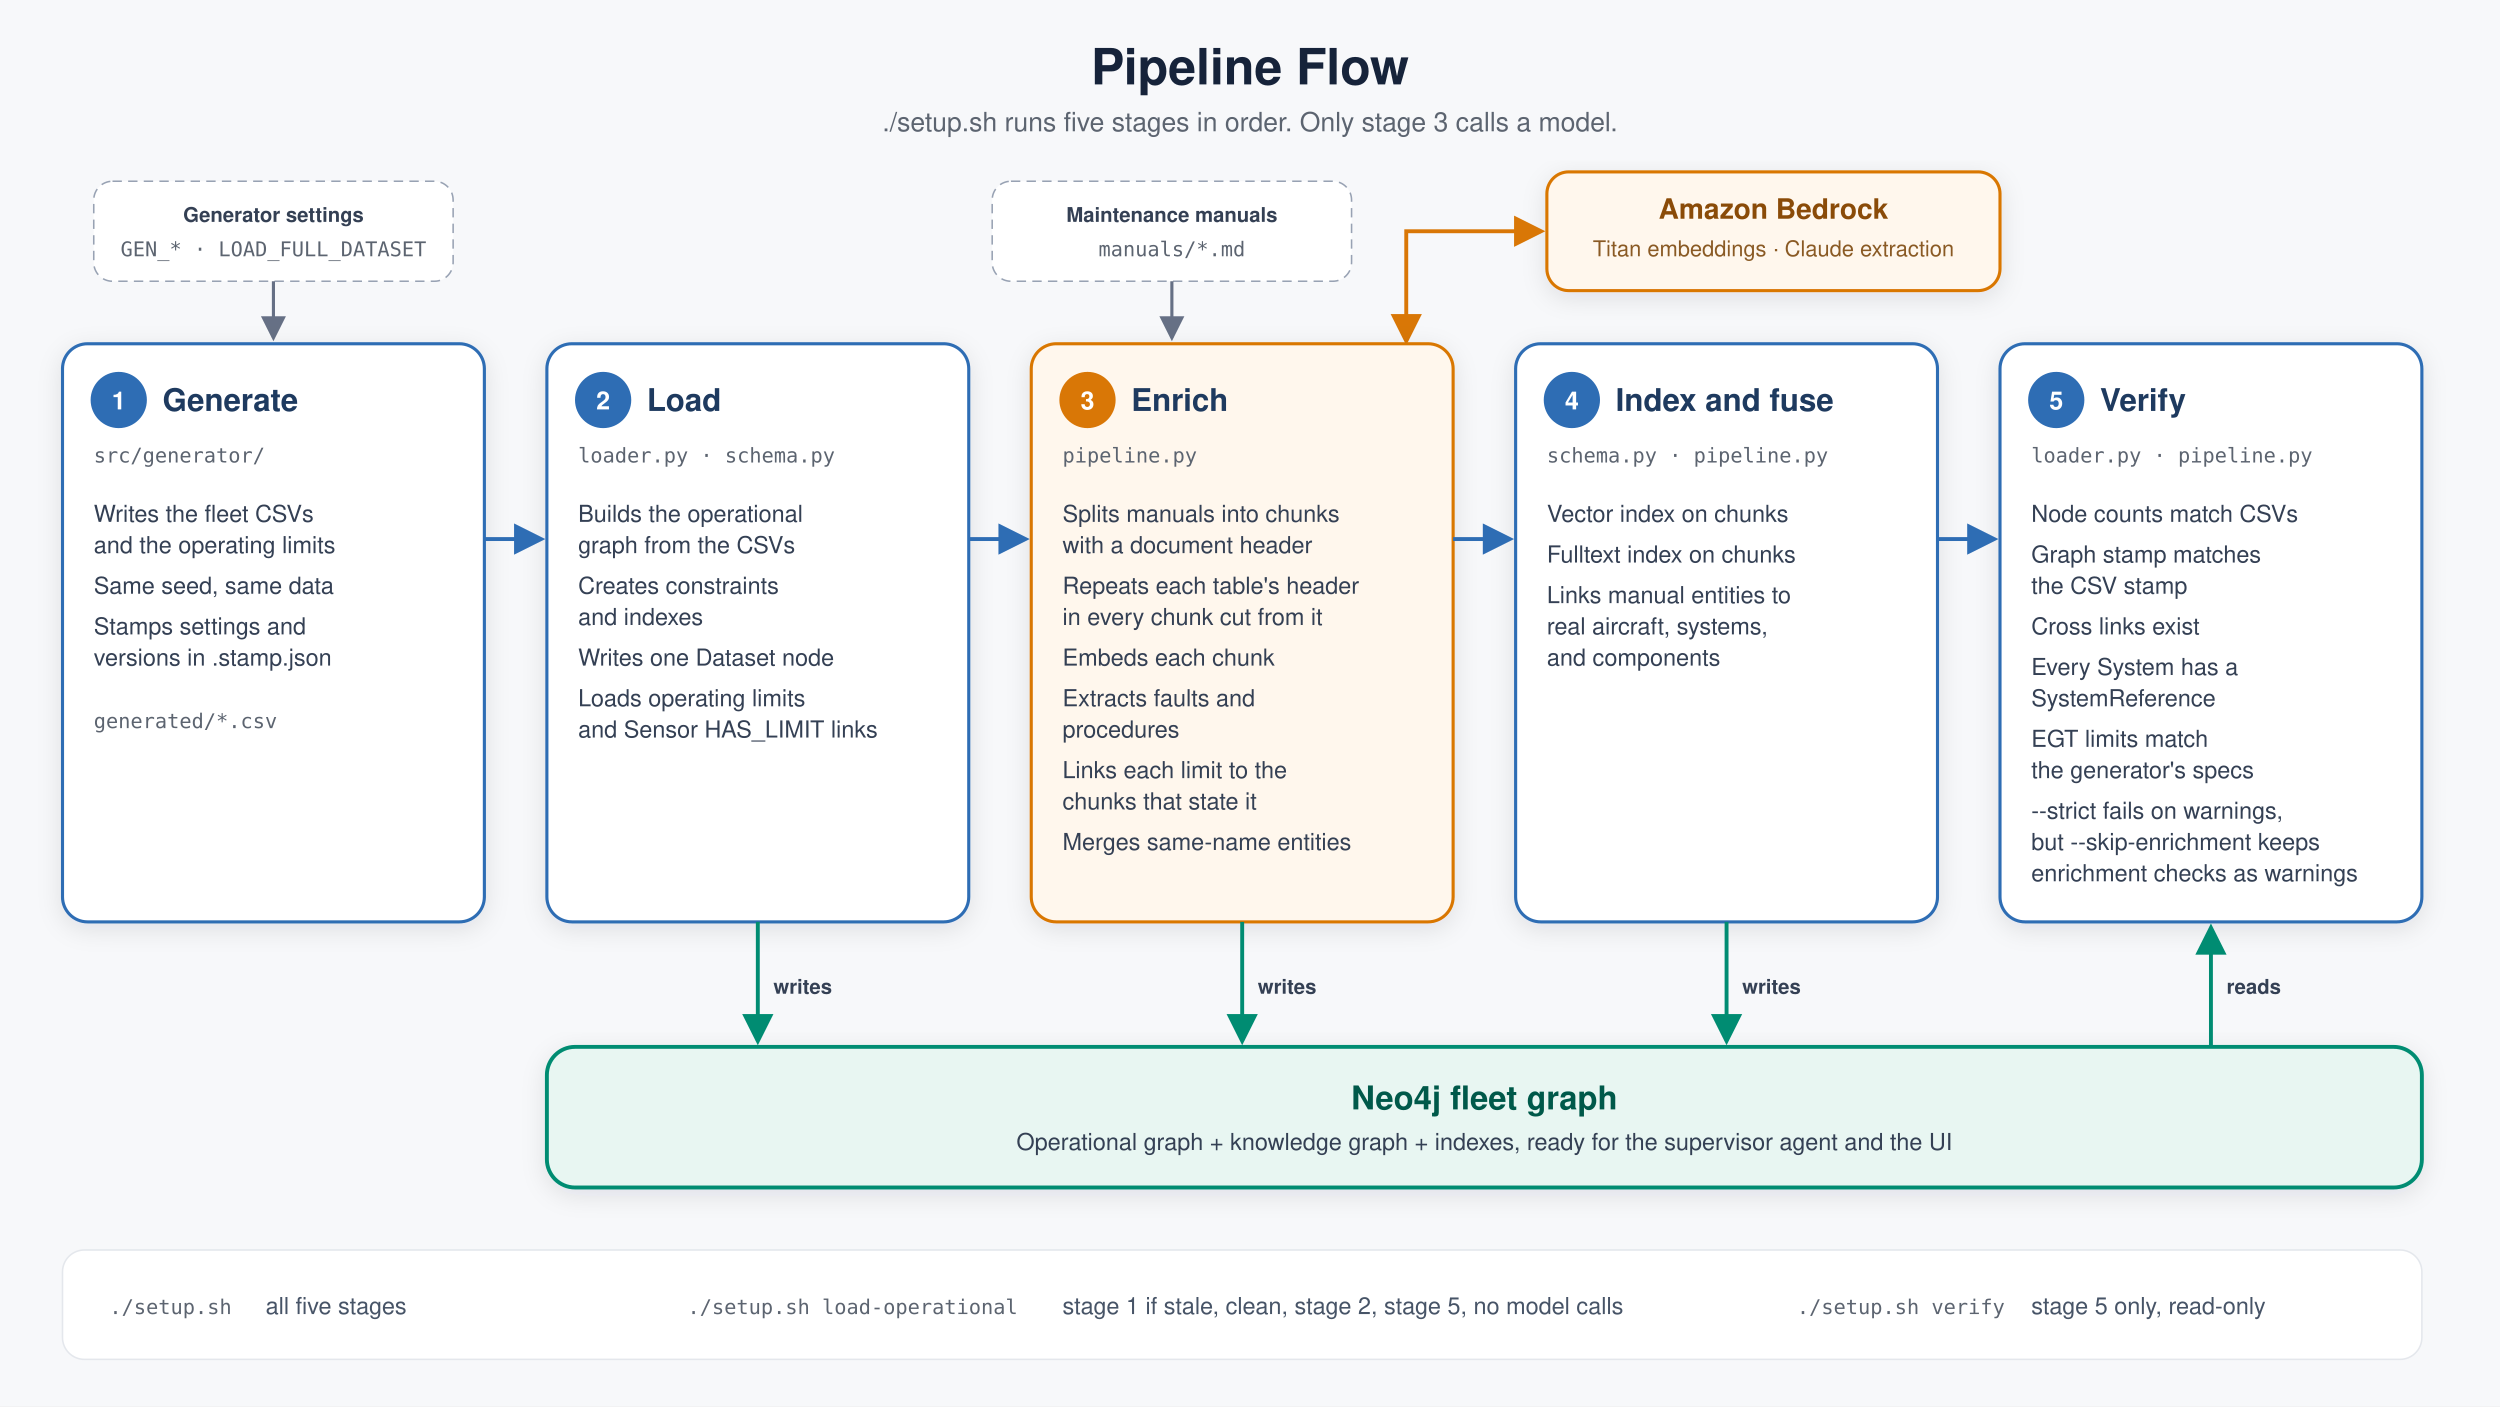
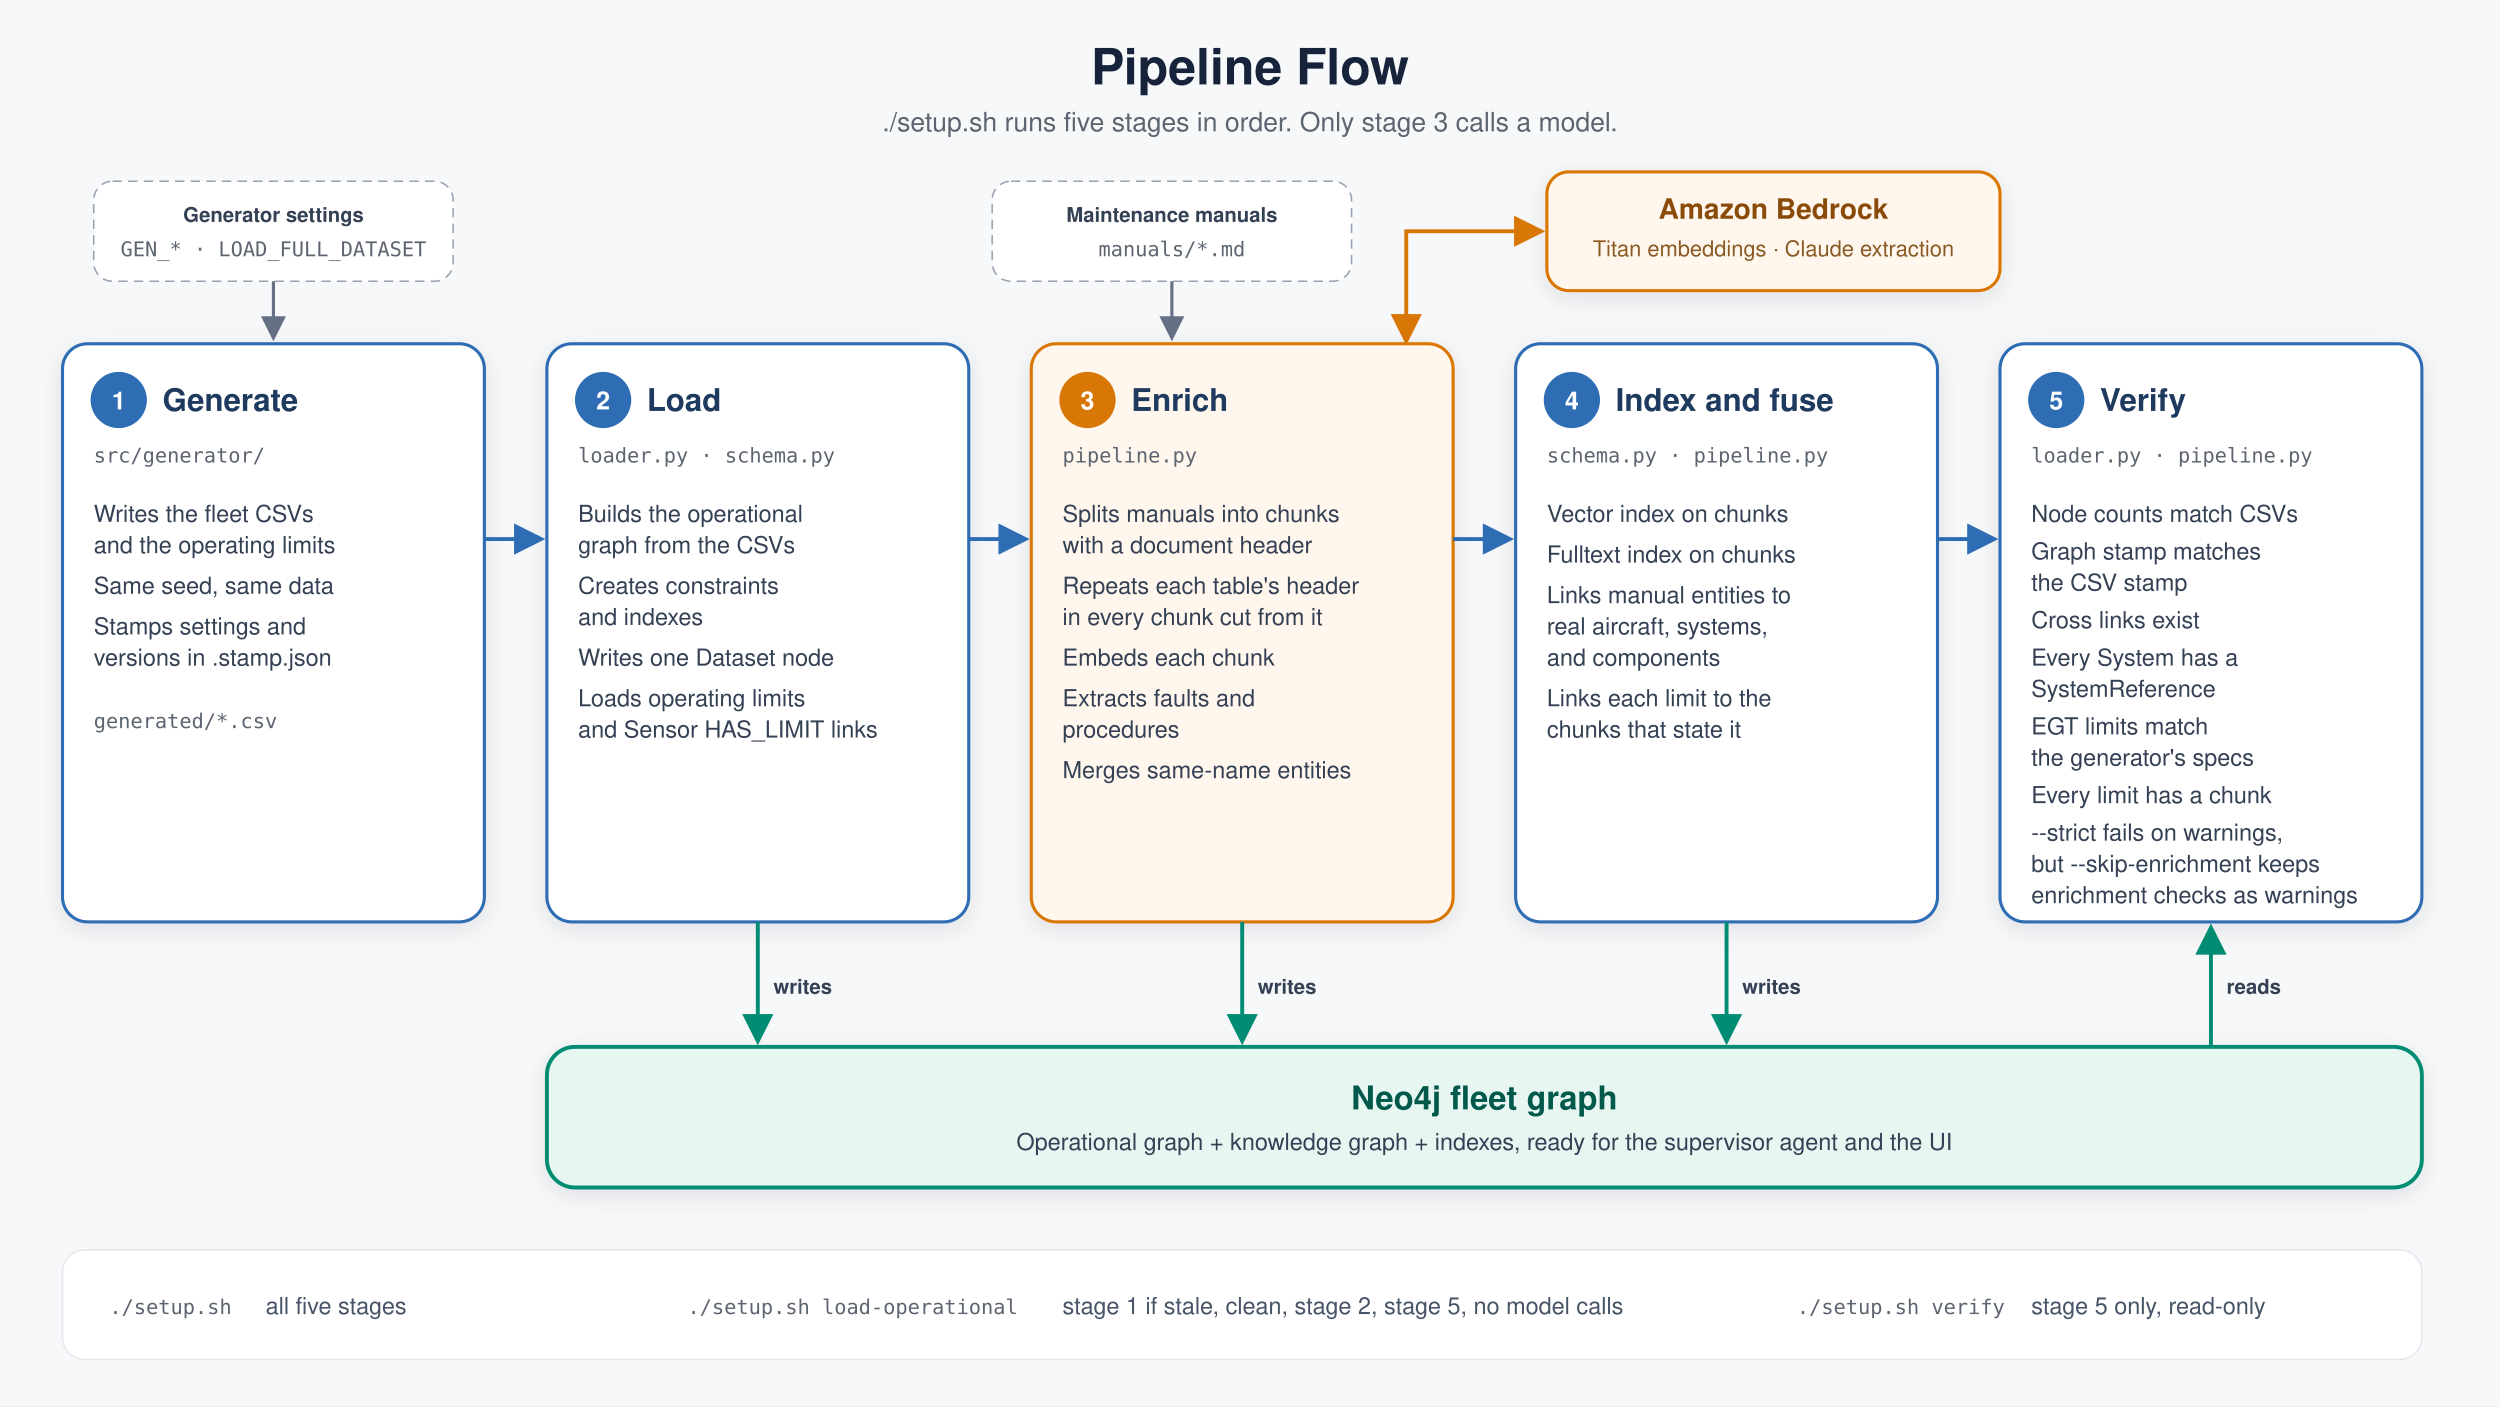
<svg xmlns="http://www.w3.org/2000/svg" width="1600" height="900" viewBox="0 0 1600 900" font-family="'Helvetica Neue', Helvetica, Arial, sans-serif">
  <style>
    .h1 { font-size: 32px; font-weight: 700; fill: #16233A; }
    .sub { font-size: 17px; fill: #5C6470; }
    .t { font-size: 20px; font-weight: 700; fill: #1E3A5F; }
    .s { font-size: 15px; fill: #344054; }
    .m { font-size: 13px; fill: #5C6470; font-family: Menlo, Consolas, monospace; }
    .lbl { font-size: 13px; font-weight: 600; fill: #344054; }
    .num { font-size: 16px; font-weight: 700; fill: #FFFFFF; }
  </style>
  <defs>
    <filter id="shadow" x="-15%" y="-15%" width="130%" height="140%">
      <feDropShadow dx="0" dy="4" stdDeviation="8" flood-color="#101828" flood-opacity="0.10" />
    </filter>
    <marker id="a-blue" viewBox="0 0 10 10" refX="8.5" refY="5" markerWidth="8" markerHeight="8" orient="auto-start-reverse">
      <path d="M0,0 L10,5 L0,10 Z" fill="#2E6DB4" />
    </marker>
    <marker id="a-teal" viewBox="0 0 10 10" refX="8.5" refY="5" markerWidth="8" markerHeight="8" orient="auto-start-reverse">
      <path d="M0,0 L10,5 L0,10 Z" fill="#008C72" />
    </marker>
    <marker id="a-orange" viewBox="0 0 10 10" refX="8.5" refY="5" markerWidth="8" markerHeight="8" orient="auto-start-reverse">
      <path d="M0,0 L10,5 L0,10 Z" fill="#D97706" />
    </marker>
    <marker id="a-slate" viewBox="0 0 10 10" refX="8.5" refY="5" markerWidth="8" markerHeight="8" orient="auto-start-reverse">
      <path d="M0,0 L10,5 L0,10 Z" fill="#667085" />
    </marker>
  </defs>
  <rect width="1600" height="900" fill="#F7F8FA" />
  <text x="800" y="54" text-anchor="middle" class="h1">Pipeline Flow</text>
  <text x="800" y="84" text-anchor="middle" class="sub">./setup.sh runs five stages in order. Only stage 3 calls a model.</text>
  <rect x="60" y="116" width="230" height="64" rx="12" fill="#FFFFFF" stroke="#98A2B3" stroke-dasharray="6 4" />
  <text x="175" y="142" text-anchor="middle" class="lbl">Generator settings</text>
  <text x="175" y="164" text-anchor="middle" class="m">GEN_* · LOAD_FULL_DATASET</text>
  <path d="M175,180 V216" fill="none" stroke="#667085" stroke-width="2" marker-end="url(#a-slate)" />
  <rect x="635" y="116" width="230" height="64" rx="12" fill="#FFFFFF" stroke="#98A2B3" stroke-dasharray="6 4" />
  <text x="750" y="142" text-anchor="middle" class="lbl">Maintenance manuals</text>
  <text x="750" y="164" text-anchor="middle" class="m">manuals/*.md</text>
  <path d="M750,180 V216" fill="none" stroke="#667085" stroke-width="2" marker-end="url(#a-slate)" />
  <rect x="990" y="110" width="290" height="76" rx="14" fill="#FFF7ED" stroke="#D97706" stroke-width="2" filter="url(#shadow)" />
  <text x="1135" y="140" text-anchor="middle" font-size="18" font-weight="700" fill="#8A4B08">Amazon Bedrock</text>
  <text x="1135" y="164" text-anchor="middle" font-size="14" fill="#8A5A24">Titan embeddings · Claude extraction</text>
  <path d="M900,218 V148 H986" fill="none" stroke="#D97706" stroke-width="2.5" marker-start="url(#a-orange)" marker-end="url(#a-orange)" />
  <g filter="url(#shadow)">
    <rect x="40" y="220" width="270" height="370" rx="16" fill="#FFFFFF" stroke="#2E6DB4" stroke-width="2" />
    <rect x="350" y="220" width="270" height="370" rx="16" fill="#FFFFFF" stroke="#2E6DB4" stroke-width="2" />
    <rect x="660" y="220" width="270" height="370" rx="16" fill="#FFF7ED" stroke="#D97706" stroke-width="2" />
    <rect x="970" y="220" width="270" height="370" rx="16" fill="#FFFFFF" stroke="#2E6DB4" stroke-width="2" />
    <rect x="1280" y="220" width="270" height="370" rx="16" fill="#FFFFFF" stroke="#2E6DB4" stroke-width="2" />
  </g>
  <circle cx="76" cy="256" r="18" fill="#2E6DB4" />
  <text x="76" y="262" text-anchor="middle" class="num">1</text>
  <text x="104" y="263" class="t">Generate</text>
  <text x="60" y="296" class="m">src/generator/</text>
  <text x="60" y="334" class="s">Writes the fleet CSVs</text>
  <text x="60" y="354" class="s">and the operating limits</text>
  <text x="60" y="380" class="s">Same seed, same data</text>
  <text x="60" y="406" class="s">Stamps settings and</text>
  <text x="60" y="426" class="s">versions in .stamp.json</text>
  <text x="60" y="466" class="m">generated/*.csv</text>
  <circle cx="386" cy="256" r="18" fill="#2E6DB4" />
  <text x="386" y="262" text-anchor="middle" class="num">2</text>
  <text x="414" y="263" class="t">Load</text>
  <text x="370" y="296" class="m">loader.py · schema.py</text>
  <text x="370" y="334" class="s">Builds the operational</text>
  <text x="370" y="354" class="s">graph from the CSVs</text>
  <text x="370" y="380" class="s">Creates constraints</text>
  <text x="370" y="400" class="s">and indexes</text>
  <text x="370" y="426" class="s">Writes one Dataset node</text>
  <text x="370" y="452" class="s">Loads operating limits</text>
  <text x="370" y="472" class="s">and Sensor HAS_LIMIT links</text>
  <circle cx="696" cy="256" r="18" fill="#D97706" />
  <text x="696" y="262" text-anchor="middle" class="num">3</text>
  <text x="724" y="263" class="t" fill="#8A4B08">Enrich</text>
  <text x="680" y="296" class="m">pipeline.py</text>
  <text x="680" y="334" class="s">Splits manuals into chunks</text>
  <text x="680" y="354" class="s">with a document header</text>
  <text x="680" y="380" class="s">Repeats each table's header</text>
  <text x="680" y="400" class="s">in every chunk cut from it</text>
  <text x="680" y="426" class="s">Embeds each chunk</text>
  <text x="680" y="452" class="s">Extracts faults and</text>
  <text x="680" y="472" class="s">procedures</text>
-   <text x="680" y="498" class="s">Links each limit to the</text>
-   <text x="680" y="518" class="s">chunks that state it</text>
-   <text x="680" y="544" class="s">Merges same-name entities</text>
+   <text x="680" y="498" class="s">Merges same-name entities</text>
  <circle cx="1006" cy="256" r="18" fill="#2E6DB4" />
  <text x="1006" y="262" text-anchor="middle" class="num">4</text>
  <text x="1034" y="263" class="t">Index and fuse</text>
  <text x="990" y="296" class="m">schema.py · pipeline.py</text>
  <text x="990" y="334" class="s">Vector index on chunks</text>
  <text x="990" y="360" class="s">Fulltext index on chunks</text>
  <text x="990" y="386" class="s">Links manual entities to</text>
  <text x="990" y="406" class="s">real aircraft, systems,</text>
  <text x="990" y="426" class="s">and components</text>
+   <text x="990" y="452" class="s">Links each limit to the</text>
+   <text x="990" y="472" class="s">chunks that state it</text>
  <circle cx="1316" cy="256" r="18" fill="#2E6DB4" />
  <text x="1316" y="262" text-anchor="middle" class="num">5</text>
  <text x="1344" y="263" class="t">Verify</text>
  <text x="1300" y="296" class="m">loader.py · pipeline.py</text>
  <text x="1300" y="334" class="s">Node counts match CSVs</text>
-   <text x="1300" y="360" class="s">Graph stamp matches</text>
-   <text x="1300" y="380" class="s">the CSV stamp</text>
-   <text x="1300" y="406" class="s">Cross links exist</text>
-   <text x="1300" y="432" class="s">Every System has a</text>
-   <text x="1300" y="452" class="s">SystemReference</text>
-   <text x="1300" y="478" class="s">EGT limits match</text>
-   <text x="1300" y="498" class="s">the generator's specs</text>
-   <text x="1300" y="524" class="s">--strict fails on warnings,</text>
-   <text x="1300" y="544" class="s">but --skip-enrichment keeps</text>
-   <text x="1300" y="564" class="s">enrichment checks as warnings</text>
+   <text x="1300" y="358" class="s">Graph stamp matches</text>
+   <text x="1300" y="378" class="s">the CSV stamp</text>
+   <text x="1300" y="402" class="s">Cross links exist</text>
+   <text x="1300" y="426" class="s">Every System has a</text>
+   <text x="1300" y="446" class="s">SystemReference</text>
+   <text x="1300" y="470" class="s">EGT limits match</text>
+   <text x="1300" y="490" class="s">the generator's specs</text>
+   <text x="1300" y="514" class="s">Every limit has a chunk</text>
+   <text x="1300" y="538" class="s">--strict fails on warnings,</text>
+   <text x="1300" y="558" class="s">but --skip-enrichment keeps</text>
+   <text x="1300" y="578" class="s">enrichment checks as warnings</text>
  <path d="M310,345 H346" fill="none" stroke="#2E6DB4" stroke-width="2.5" marker-end="url(#a-blue)" />
  <path d="M620,345 H656" fill="none" stroke="#2E6DB4" stroke-width="2.5" marker-end="url(#a-blue)" />
  <path d="M930,345 H966" fill="none" stroke="#2E6DB4" stroke-width="2.5" marker-end="url(#a-blue)" />
  <path d="M1240,345 H1276" fill="none" stroke="#2E6DB4" stroke-width="2.5" marker-end="url(#a-blue)" />
  <rect x="350" y="670" width="1200" height="90" rx="18" fill="#E8F6F2" stroke="#008C72" stroke-width="2.5" filter="url(#shadow)" />
  <text x="950" y="710" text-anchor="middle" font-size="21" font-weight="700" fill="#00594A">Neo4j fleet graph</text>
  <text x="950" y="736" text-anchor="middle" class="s">Operational graph + knowledge graph + indexes, ready for the supervisor agent and the UI</text>
  <path d="M485,590 V666" fill="none" stroke="#008C72" stroke-width="2.5" marker-end="url(#a-teal)" />
  <text x="495" y="636" class="lbl" fill="#00594A">writes</text>
  <path d="M795,590 V666" fill="none" stroke="#008C72" stroke-width="2.5" marker-end="url(#a-teal)" />
  <text x="805" y="636" class="lbl" fill="#00594A">writes</text>
  <path d="M1105,590 V666" fill="none" stroke="#008C72" stroke-width="2.5" marker-end="url(#a-teal)" />
  <text x="1115" y="636" class="lbl" fill="#00594A">writes</text>
  <path d="M1415,670 V594" fill="none" stroke="#008C72" stroke-width="2.5" marker-end="url(#a-teal)" />
  <text x="1425" y="636" class="lbl" fill="#00594A">reads</text>
  <rect x="40" y="800" width="1510" height="70" rx="14" fill="#FFFFFF" stroke="#E4E7EC" />
  <text x="70" y="841" class="m" fill="#16233A">./setup.sh</text>
  <text x="170" y="841" font-size="15" fill="#475467">all five stages</text>
  <text x="440" y="841" class="m" fill="#16233A">./setup.sh load-operational</text>
  <text x="680" y="841" font-size="15" fill="#475467">stage 1 if stale, clean, stage 2, stage 5, no model calls</text>
  <text x="1150" y="841" class="m" fill="#16233A">./setup.sh verify</text>
  <text x="1300" y="841" font-size="15" fill="#475467">stage 5 only, read-only</text>
</svg>
